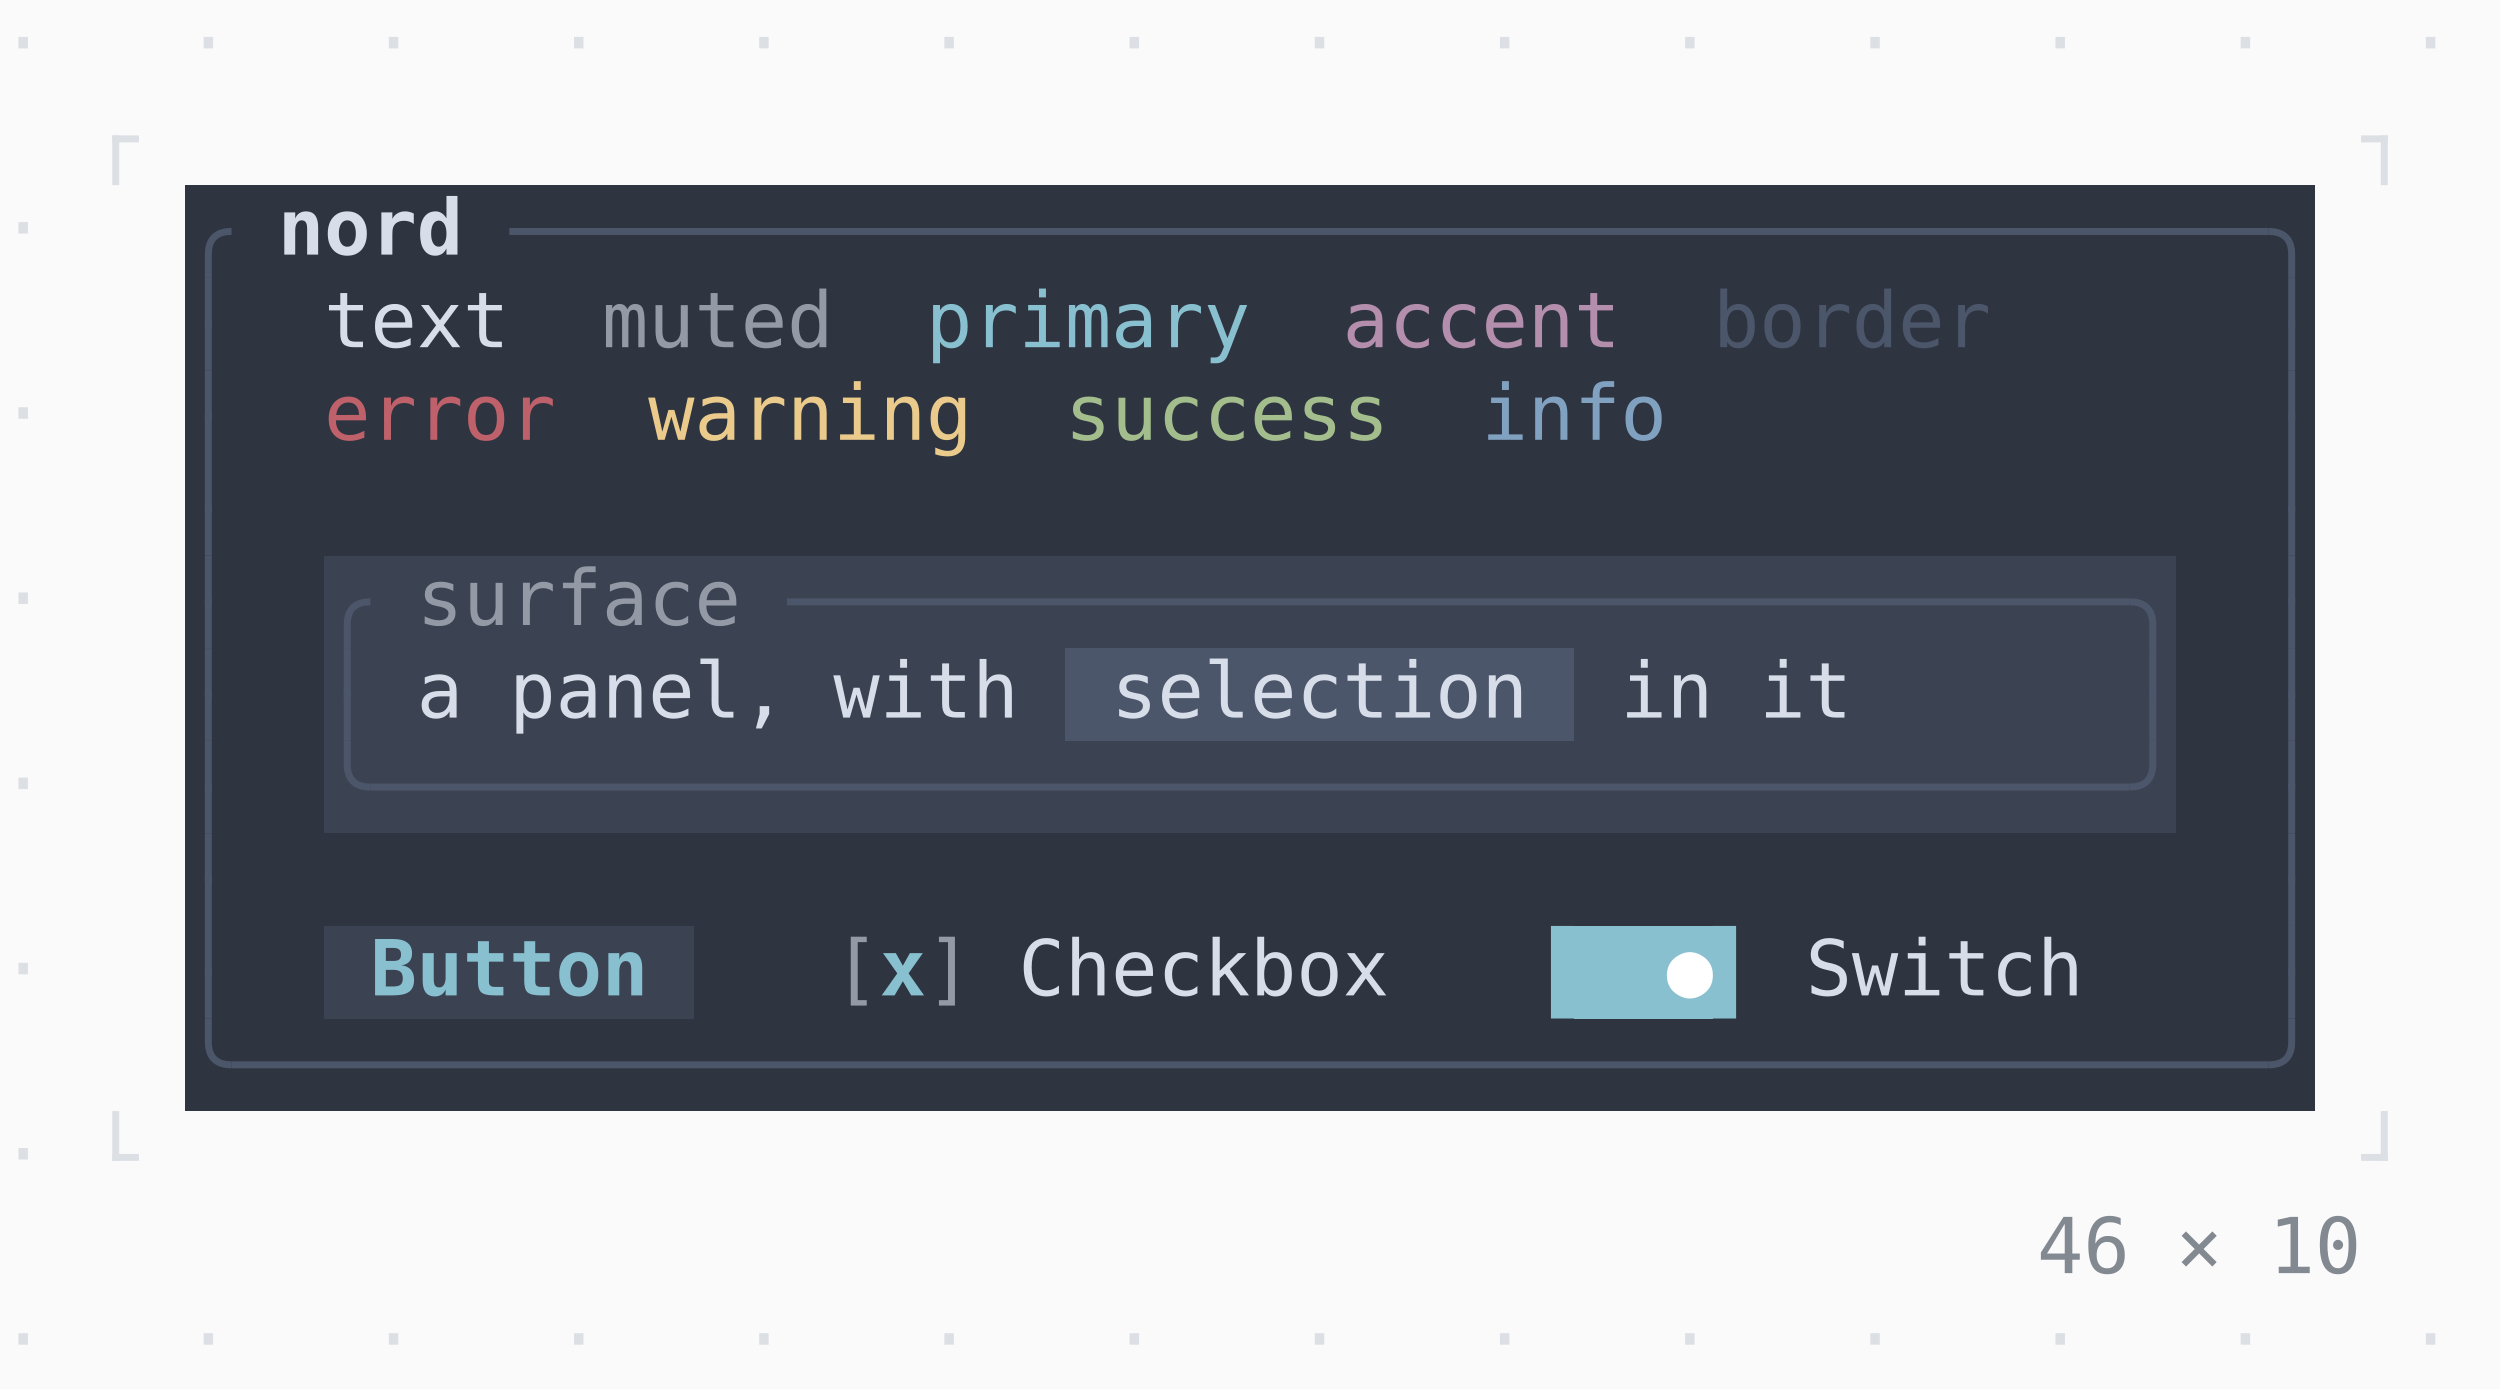
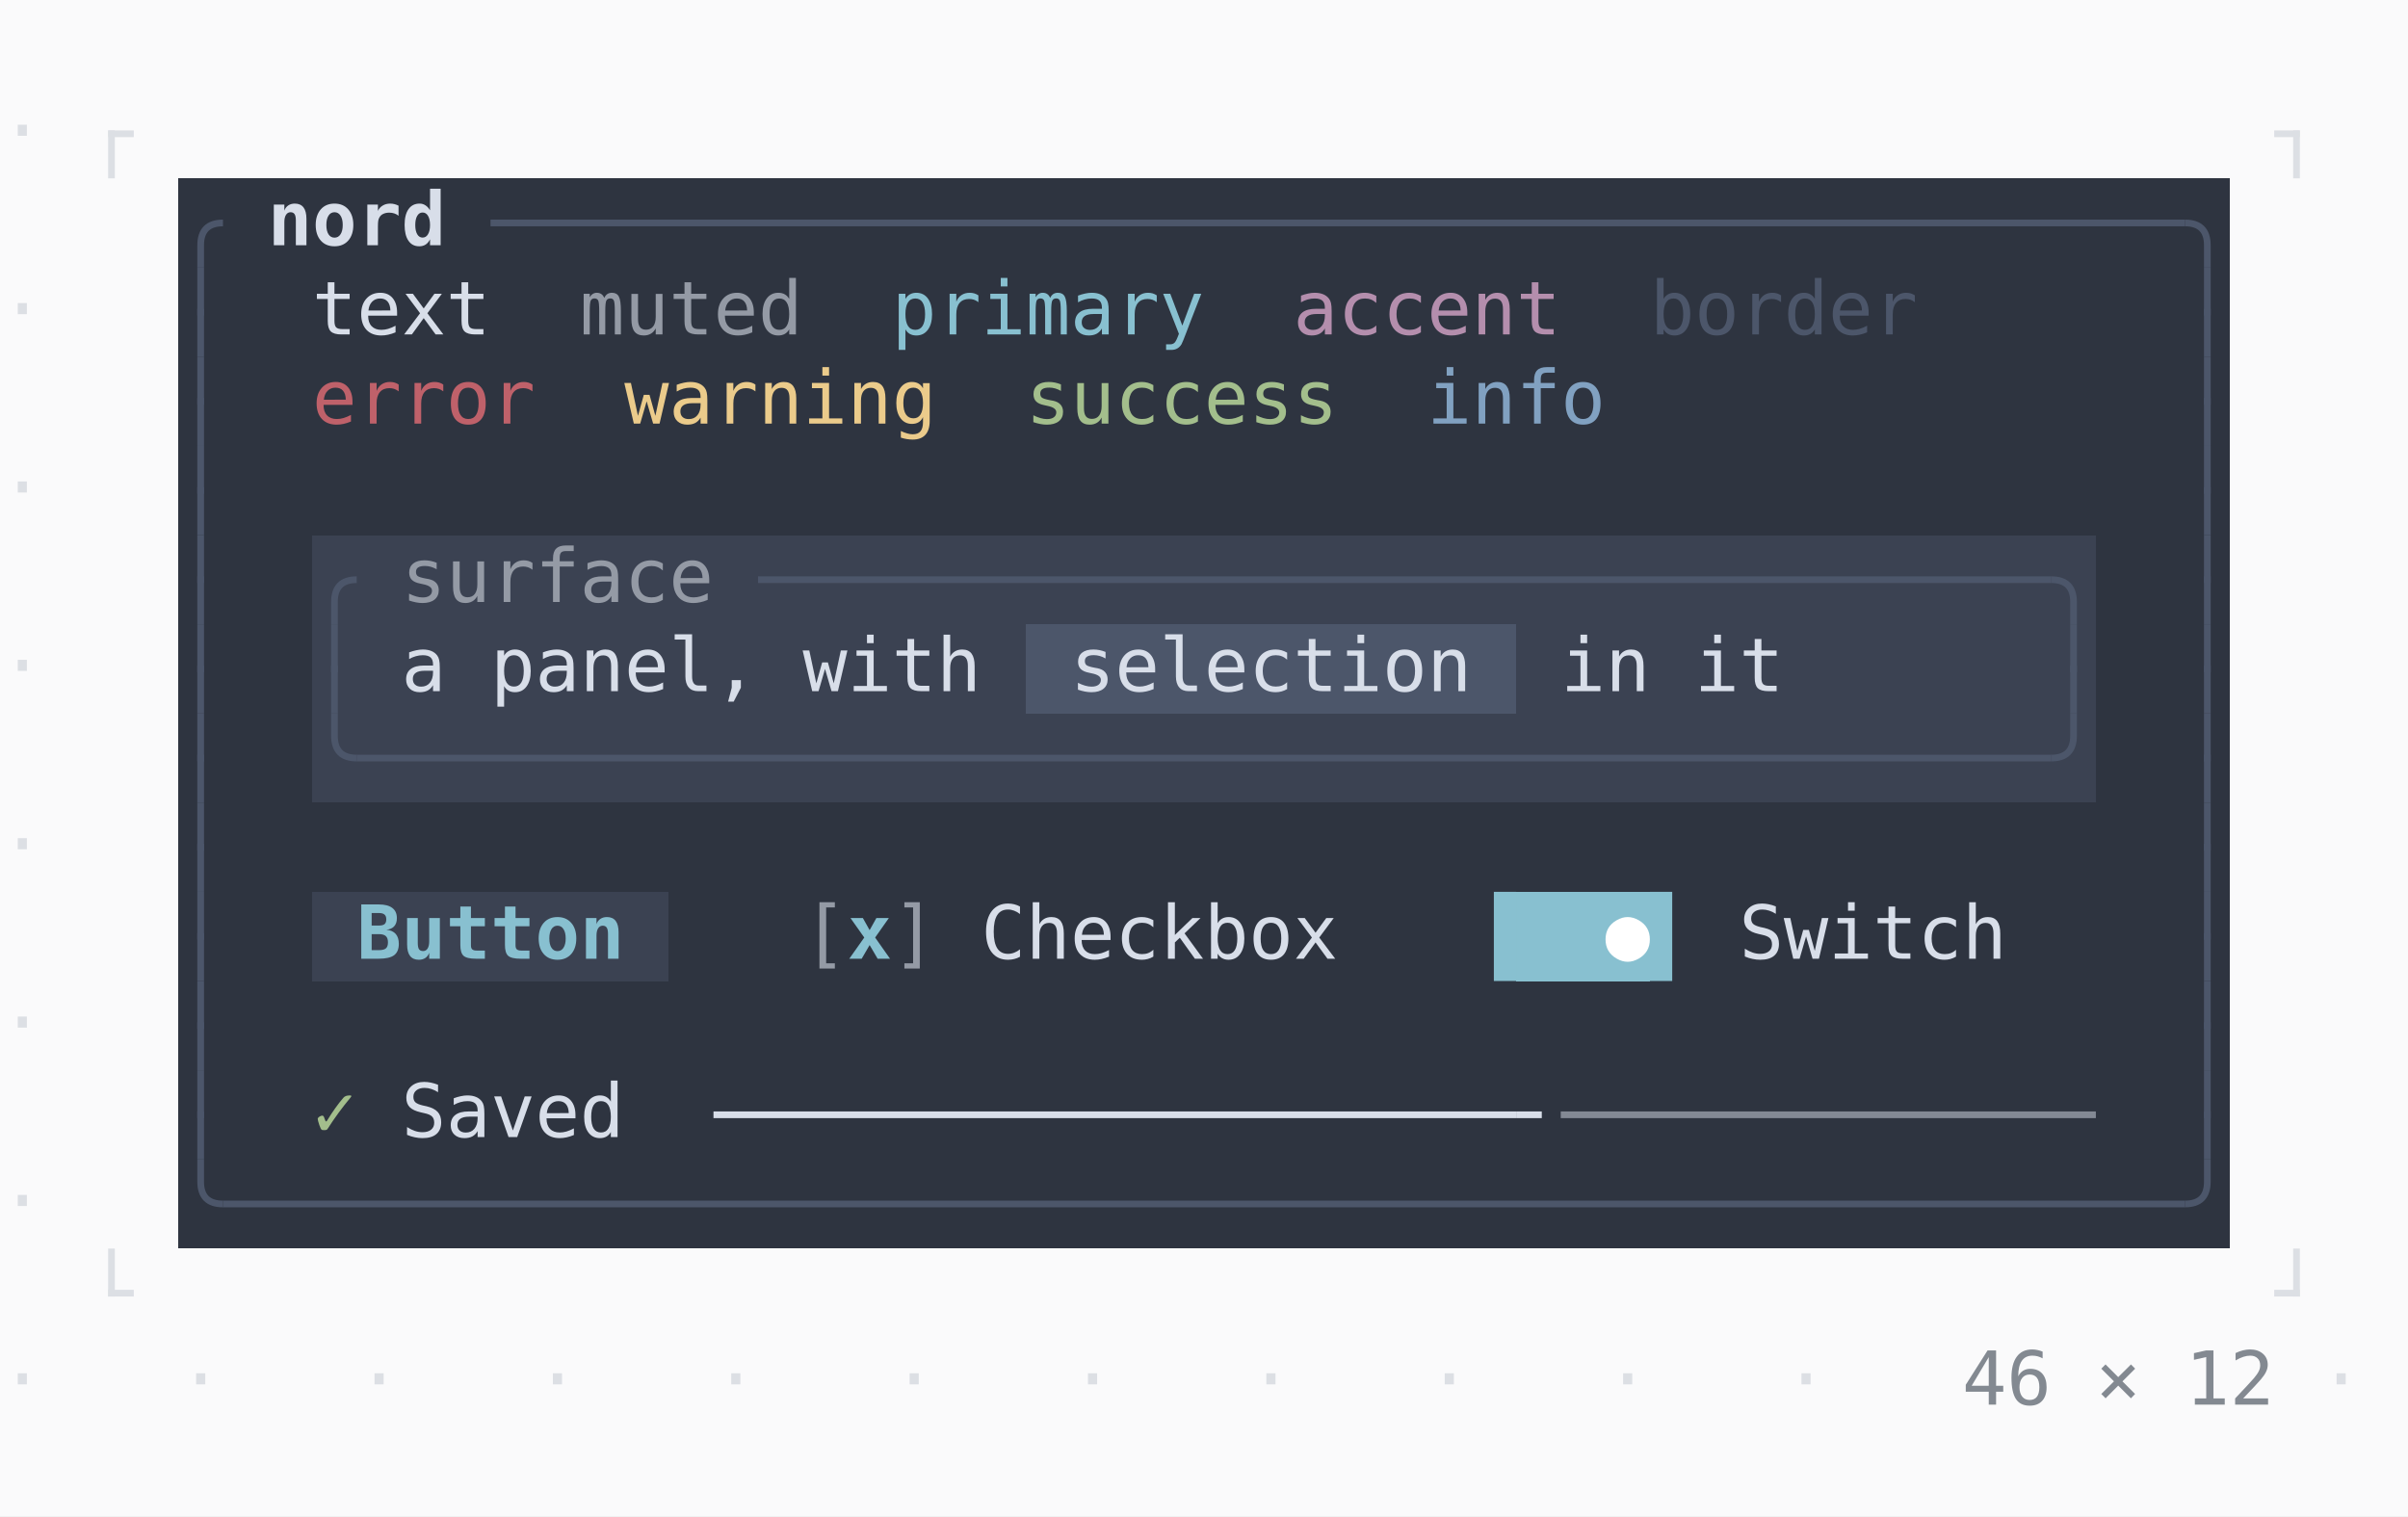
- <svg xmlns="http://www.w3.org/2000/svg" width="540" height="300" viewBox="0 0 540 300">
-   <rect width="540" height="300" fill="#fafafb" />
+ <svg xmlns="http://www.w3.org/2000/svg" width="540" height="340" viewBox="0 0 540 340">
+   <rect width="540" height="340" fill="#fafafb" />
  <g shape-rendering="crispEdges">
    <rect x="40" y="40" width="460" height="20" fill="#2e3440" />
    <rect x="40" y="60" width="460" height="20" fill="#2e3440" />
    <rect x="40" y="80" width="460" height="20" fill="#2e3440" />
    <rect x="40" y="100" width="460" height="20" fill="#2e3440" />
    <rect x="40" y="120" width="30" height="20" fill="#2e3440" />
    <rect x="70" y="120" width="400" height="20" fill="#3b4252" />
    <rect x="470" y="120" width="30" height="20" fill="#2e3440" />
    <rect x="40" y="140" width="30" height="20" fill="#2e3440" />
    <rect x="70" y="140" width="160" height="20" fill="#3b4252" />
    <rect x="230" y="140" width="110" height="20" fill="#4c566a" />
    <rect x="340" y="140" width="130" height="20" fill="#3b4252" />
    <rect x="470" y="140" width="30" height="20" fill="#2e3440" />
    <rect x="40" y="160" width="30" height="20" fill="#2e3440" />
    <rect x="70" y="160" width="400" height="20" fill="#3b4252" />
    <rect x="470" y="160" width="30" height="20" fill="#2e3440" />
    <rect x="40" y="180" width="460" height="20" fill="#2e3440" />
    <rect x="40" y="200" width="30" height="20" fill="#2e3440" />
    <rect x="70" y="200" width="80" height="20" fill="#3b4252" />
    <rect x="150" y="200" width="190" height="20" fill="#2e3440" />
    <rect x="340" y="200" width="30" height="20" fill="#88c0d0" />
    <rect x="370" y="200" width="130" height="20" fill="#2e3440" />
    <rect x="40" y="220" width="460" height="20" fill="#2e3440" />
+     <rect x="40" y="240" width="460" height="20" fill="#2e3440" />
+     <rect x="40" y="260" width="460" height="20" fill="#2e3440" />
  </g>
  <g fill="#dcdfe4">
    <rect x="24.25" y="29.25" width="1.5" height="10.75" />
    <rect x="24.25" y="29.25" width="5.75" height="1.5" />
    <rect x="514.25" y="29.25" width="1.5" height="10.75" />
    <rect x="510" y="29.25" width="5.75" height="1.5" />
-     <rect x="24.25" y="240" width="1.5" height="10.75" />
-     <rect x="24.25" y="249.25" width="5.75" height="1.5" />
-     <rect x="514.25" y="240" width="1.5" height="10.75" />
-     <rect x="510" y="249.25" width="5.75" height="1.5" />
+     <rect x="24.25" y="280" width="1.5" height="10.75" />
+     <rect x="24.25" y="289.25" width="5.75" height="1.5" />
+     <rect x="514.25" y="280" width="1.5" height="10.75" />
+     <rect x="510" y="289.25" width="5.75" height="1.5" />
  </g>
  <g fill="#4c566a">
    <path d="M50 50H50Q45 50 45 55V60" fill="none" stroke="#4c566a" stroke-width="1.5" />
    <rect x="110" y="49.25" width="380" height="1.5" />
    <path d="M490 50H490Q495 50 495 55V60" fill="none" stroke="#4c566a" stroke-width="1.5" />
    <rect x="44.25" y="60" width="1.5" height="10.75" />
    <rect x="44.25" y="69.25" width="1.5" height="10.75" />
    <rect x="494.25" y="60" width="1.5" height="10.75" />
    <rect x="494.25" y="69.25" width="1.5" height="10.75" />
    <rect x="44.25" y="80" width="1.5" height="10.75" />
    <rect x="44.25" y="89.25" width="1.5" height="10.75" />
    <rect x="494.25" y="80" width="1.5" height="10.75" />
    <rect x="494.25" y="89.25" width="1.5" height="10.75" />
    <rect x="44.25" y="100" width="1.5" height="10.75" />
    <rect x="44.25" y="109.25" width="1.5" height="10.75" />
    <rect x="494.25" y="100" width="1.5" height="10.75" />
    <rect x="494.25" y="109.25" width="1.5" height="10.75" />
    <rect x="44.25" y="120" width="1.5" height="10.75" />
    <rect x="44.25" y="129.25" width="1.5" height="10.75" />
    <path d="M80 130H80Q75 130 75 135V140" fill="none" stroke="#4c566a" stroke-width="1.5" />
    <rect x="170" y="129.25" width="290" height="1.5" />
    <path d="M460 130H460Q465 130 465 135V140" fill="none" stroke="#4c566a" stroke-width="1.5" />
    <rect x="494.25" y="120" width="1.5" height="10.75" />
    <rect x="494.25" y="129.25" width="1.5" height="10.75" />
    <rect x="44.25" y="140" width="1.5" height="10.75" />
    <rect x="44.25" y="149.25" width="1.5" height="10.75" />
    <rect x="74.25" y="140" width="1.5" height="10.75" />
    <rect x="74.25" y="149.25" width="1.5" height="10.75" />
    <rect x="464.25" y="140" width="1.5" height="10.75" />
    <rect x="464.25" y="149.25" width="1.5" height="10.75" />
    <rect x="494.25" y="140" width="1.5" height="10.75" />
    <rect x="494.25" y="149.25" width="1.5" height="10.75" />
    <rect x="44.25" y="160" width="1.5" height="10.75" />
    <rect x="44.25" y="169.25" width="1.5" height="10.75" />
    <path d="M80 170H80Q75 170 75 165V160" fill="none" stroke="#4c566a" stroke-width="1.5" />
    <rect x="80" y="169.25" width="380" height="1.5" />
    <path d="M460 170H460Q465 170 465 165V160" fill="none" stroke="#4c566a" stroke-width="1.5" />
    <rect x="494.25" y="160" width="1.5" height="10.75" />
    <rect x="494.25" y="169.25" width="1.5" height="10.75" />
    <rect x="44.25" y="180" width="1.5" height="10.75" />
    <rect x="44.25" y="189.25" width="1.5" height="10.75" />
    <rect x="494.25" y="180" width="1.5" height="10.75" />
    <rect x="494.25" y="189.25" width="1.5" height="10.75" />
    <rect x="44.25" y="200" width="1.5" height="10.75" />
    <rect x="44.25" y="209.25" width="1.5" height="10.75" />
    <rect x="494.25" y="200" width="1.5" height="10.75" />
    <rect x="494.25" y="209.25" width="1.5" height="10.75" />
-     <path d="M50 230H50Q45 230 45 225V220" fill="none" stroke="#4c566a" stroke-width="1.5" />
-     <rect x="50" y="229.25" width="440" height="1.5" />
-     <path d="M490 230H490Q495 230 495 225V220" fill="none" stroke="#4c566a" stroke-width="1.5" />
+     <rect x="44.25" y="220" width="1.5" height="10.75" />
+     <rect x="44.25" y="229.25" width="1.5" height="10.75" />
+     <rect x="494.25" y="220" width="1.5" height="10.75" />
+     <rect x="494.25" y="229.25" width="1.5" height="10.75" />
+     <rect x="44.25" y="240" width="1.5" height="10.75" />
+     <rect x="44.25" y="249.25" width="1.5" height="10.75" />
+     <rect x="494.25" y="240" width="1.5" height="10.75" />
+     <rect x="494.25" y="249.25" width="1.5" height="10.75" />
+     <path d="M50 270H50Q45 270 45 265V260" fill="none" stroke="#4c566a" stroke-width="1.5" />
+     <rect x="50" y="269.25" width="440" height="1.5" />
+     <path d="M490 270H490Q495 270 495 265V260" fill="none" stroke="#4c566a" stroke-width="1.5" />
  </g>
  <g fill="#88c0d0">
    <rect x="335" y="200" width="5" height="20" />
    <rect x="370" y="200" width="5" height="20" />
  </g>
+   <g fill="#d8dee9">
+     <rect x="160" y="249.25" width="180" height="1.5" />
+     <rect x="340" y="249.25" width="5.75" height="1.5" />
+   </g>
+   <g fill="#838994">
+     <rect x="350" y="249.25" width="120" height="1.5" />
+   </g>
  <g font-family="monospace" font-size="16.67" fill="#1f2328">
    <g fill="#dcdfe4">
-       <text x="0" y="15">·</text>
-     </g>
-     <g fill="#dcdfe4">
-       <text x="40" y="15">·</text>
-     </g>
-     <g fill="#dcdfe4">
-       <text x="80" y="15">·</text>
-     </g>
-     <g fill="#dcdfe4">
-       <text x="120" y="15">·</text>
-     </g>
-     <g fill="#dcdfe4">
-       <text x="160" y="15">·</text>
-     </g>
-     <g fill="#dcdfe4">
-       <text x="200" y="15">·</text>
-     </g>
-     <g fill="#dcdfe4">
-       <text x="240" y="15">·</text>
-     </g>
-     <g fill="#dcdfe4">
-       <text x="280" y="15">·</text>
-     </g>
-     <g fill="#dcdfe4">
-       <text x="320" y="15">·</text>
-     </g>
-     <g fill="#dcdfe4">
-       <text x="360" y="15">·</text>
-     </g>
-     <g fill="#dcdfe4">
-       <text x="400" y="15">·</text>
-     </g>
-     <g fill="#dcdfe4">
-       <text x="440" y="15">·</text>
-     </g>
-     <g fill="#dcdfe4">
-       <text x="480" y="15">·</text>
-     </g>
-     <g fill="#dcdfe4">
-       <text x="520" y="15">·</text>
-     </g>
-     <g fill="#dcdfe4">
-       <text x="0" y="55">·</text>
+       <text x="0" y="35">·</text>
    </g>
    <g fill="#d8dee9" font-weight="bold">
      <text x="60" y="55">n</text>
      <text x="70" y="55">o</text>
      <text x="80" y="55">r</text>
      <text x="90" y="55">d</text>
+     </g>
+     <g fill="#dcdfe4">
+       <text x="0" y="75">·</text>
    </g>
    <g fill="#d8dee9">
      <text x="70" y="75">t</text>
      <text x="80" y="75">e</text>
      <text x="90" y="75">x</text>
      <text x="100" y="75">t</text>
    </g>
    <g fill="#949aa5">
      <text x="130" y="75">m</text>
      <text x="140" y="75">u</text>
      <text x="150" y="75">t</text>
      <text x="160" y="75">e</text>
      <text x="170" y="75">d</text>
    </g>
    <g fill="#88c0d0">
      <text x="200" y="75">p</text>
      <text x="210" y="75">r</text>
      <text x="220" y="75">i</text>
      <text x="230" y="75">m</text>
      <text x="240" y="75">a</text>
      <text x="250" y="75">r</text>
      <text x="260" y="75">y</text>
    </g>
    <g fill="#b48ead">
      <text x="290" y="75">a</text>
      <text x="300" y="75">c</text>
      <text x="310" y="75">c</text>
      <text x="320" y="75">e</text>
      <text x="330" y="75">n</text>
      <text x="340" y="75">t</text>
    </g>
    <g fill="#4c566a">
      <text x="370" y="75">b</text>
      <text x="380" y="75">o</text>
      <text x="390" y="75">r</text>
      <text x="400" y="75">d</text>
      <text x="410" y="75">e</text>
      <text x="420" y="75">r</text>
    </g>
-     <g fill="#dcdfe4">
-       <text x="0" y="95">·</text>
-     </g>
    <g fill="#bf616a">
      <text x="70" y="95">e</text>
      <text x="80" y="95">r</text>
      <text x="90" y="95">r</text>
      <text x="100" y="95">o</text>
      <text x="110" y="95">r</text>
    </g>
    <g fill="#ebcb8b">
      <text x="140" y="95">w</text>
      <text x="150" y="95">a</text>
      <text x="160" y="95">r</text>
      <text x="170" y="95">n</text>
      <text x="180" y="95">i</text>
      <text x="190" y="95">n</text>
      <text x="200" y="95">g</text>
    </g>
    <g fill="#a3be8c">
      <text x="230" y="95">s</text>
      <text x="240" y="95">u</text>
      <text x="250" y="95">c</text>
      <text x="260" y="95">c</text>
      <text x="270" y="95">e</text>
      <text x="280" y="95">s</text>
      <text x="290" y="95">s</text>
    </g>
    <g fill="#81a1c1">
      <text x="320" y="95">i</text>
      <text x="330" y="95">n</text>
      <text x="340" y="95">f</text>
      <text x="350" y="95">o</text>
    </g>
    <g fill="#dcdfe4">
-       <text x="0" y="135">·</text>
+       <text x="0" y="115">·</text>
    </g>
    <g fill="#949aa5">
      <text x="90" y="135">s</text>
      <text x="100" y="135">u</text>
      <text x="110" y="135">r</text>
      <text x="120" y="135">f</text>
      <text x="130" y="135">a</text>
      <text x="140" y="135">c</text>
      <text x="150" y="135">e</text>
+     </g>
+     <g fill="#dcdfe4">
+       <text x="0" y="155">·</text>
    </g>
    <g fill="#d8dee9">
      <text x="90" y="155">a</text>
    </g>
    <g fill="#d8dee9">
      <text x="110" y="155">p</text>
      <text x="120" y="155">a</text>
      <text x="130" y="155">n</text>
      <text x="140" y="155">e</text>
      <text x="150" y="155">l</text>
      <text x="160" y="155">,</text>
    </g>
    <g fill="#d8dee9">
      <text x="180" y="155">w</text>
      <text x="190" y="155">i</text>
      <text x="200" y="155">t</text>
      <text x="210" y="155">h</text>
    </g>
    <g fill="#d8dee9">
      <text x="240" y="155">s</text>
      <text x="250" y="155">e</text>
      <text x="260" y="155">l</text>
      <text x="270" y="155">e</text>
      <text x="280" y="155">c</text>
      <text x="290" y="155">t</text>
      <text x="300" y="155">i</text>
      <text x="310" y="155">o</text>
      <text x="320" y="155">n</text>
    </g>
    <g fill="#d8dee9">
      <text x="350" y="155">i</text>
      <text x="360" y="155">n</text>
    </g>
    <g fill="#d8dee9">
      <text x="380" y="155">i</text>
      <text x="390" y="155">t</text>
    </g>
    <g fill="#dcdfe4">
-       <text x="0" y="175">·</text>
-     </g>
-     <g fill="#dcdfe4">
-       <text x="0" y="215">·</text>
+       <text x="0" y="195">·</text>
    </g>
    <g fill="#88c0d0" font-weight="bold">
      <text x="80" y="215">B</text>
      <text x="90" y="215">u</text>
      <text x="100" y="215">t</text>
      <text x="110" y="215">t</text>
      <text x="120" y="215">o</text>
      <text x="130" y="215">n</text>
    </g>
    <g fill="#949aa5">
      <text x="180" y="215">[</text>
    </g>
    <g fill="#88c0d0" font-weight="bold">
      <text x="190" y="215">x</text>
    </g>
    <g fill="#949aa5">
      <text x="200" y="215">]</text>
    </g>
    <g fill="#d8dee9">
      <text x="220" y="215">C</text>
      <text x="230" y="215">h</text>
      <text x="240" y="215">e</text>
      <text x="250" y="215">c</text>
      <text x="260" y="215">k</text>
      <text x="270" y="215">b</text>
      <text x="280" y="215">o</text>
      <text x="290" y="215">x</text>
    </g>
    <g fill="#ffffff">
      <text x="360" y="215">●</text>
    </g>
    <g fill="#d8dee9">
      <text x="390" y="215">S</text>
      <text x="400" y="215">w</text>
      <text x="410" y="215">i</text>
      <text x="420" y="215">t</text>
      <text x="430" y="215">c</text>
      <text x="440" y="215">h</text>
    </g>
    <g fill="#dcdfe4">
-       <text x="0" y="255">·</text>
+       <text x="0" y="235">·</text>
+     </g>
+     <g fill="#a3be8c" font-weight="bold">
+       <text x="70" y="255">✓</text>
+     </g>
+     <g fill="#d8dee9">
+       <text x="90" y="255">S</text>
+       <text x="100" y="255">a</text>
+       <text x="110" y="255">v</text>
+       <text x="120" y="255">e</text>
+       <text x="130" y="255">d</text>
+     </g>
+     <g fill="#dcdfe4">
+       <text x="0" y="275">·</text>
+     </g>
+     <g fill="#dcdfe4">
+       <text x="0" y="315">·</text>
+     </g>
+     <g fill="#dcdfe4">
+       <text x="40" y="315">·</text>
+     </g>
+     <g fill="#dcdfe4">
+       <text x="80" y="315">·</text>
+     </g>
+     <g fill="#dcdfe4">
+       <text x="120" y="315">·</text>
+     </g>
+     <g fill="#dcdfe4">
+       <text x="160" y="315">·</text>
+     </g>
+     <g fill="#dcdfe4">
+       <text x="200" y="315">·</text>
+     </g>
+     <g fill="#dcdfe4">
+       <text x="240" y="315">·</text>
+     </g>
+     <g fill="#dcdfe4">
+       <text x="280" y="315">·</text>
+     </g>
+     <g fill="#dcdfe4">
+       <text x="320" y="315">·</text>
+     </g>
+     <g fill="#dcdfe4">
+       <text x="360" y="315">·</text>
+     </g>
+     <g fill="#dcdfe4">
+       <text x="400" y="315">·</text>
    </g>
    <g fill="#838991">
-       <text x="440" y="275">4</text>
-       <text x="450" y="275">6</text>
+       <text x="440" y="315">4</text>
+       <text x="450" y="315">6</text>
    </g>
    <g fill="#838991">
-       <text x="470" y="275">×</text>
+       <text x="470" y="315">×</text>
    </g>
    <g fill="#838991">
-       <text x="490" y="275">1</text>
-       <text x="500" y="275">0</text>
-     </g>
-     <g fill="#dcdfe4">
-       <text x="0" y="295">·</text>
-     </g>
-     <g fill="#dcdfe4">
-       <text x="40" y="295">·</text>
-     </g>
-     <g fill="#dcdfe4">
-       <text x="80" y="295">·</text>
-     </g>
-     <g fill="#dcdfe4">
-       <text x="120" y="295">·</text>
-     </g>
-     <g fill="#dcdfe4">
-       <text x="160" y="295">·</text>
-     </g>
-     <g fill="#dcdfe4">
-       <text x="200" y="295">·</text>
-     </g>
-     <g fill="#dcdfe4">
-       <text x="240" y="295">·</text>
-     </g>
-     <g fill="#dcdfe4">
-       <text x="280" y="295">·</text>
-     </g>
-     <g fill="#dcdfe4">
-       <text x="320" y="295">·</text>
-     </g>
-     <g fill="#dcdfe4">
-       <text x="360" y="295">·</text>
-     </g>
-     <g fill="#dcdfe4">
-       <text x="400" y="295">·</text>
-     </g>
-     <g fill="#dcdfe4">
-       <text x="440" y="295">·</text>
-     </g>
-     <g fill="#dcdfe4">
-       <text x="480" y="295">·</text>
-     </g>
-     <g fill="#dcdfe4">
-       <text x="520" y="295">·</text>
+       <text x="490" y="315">1</text>
+       <text x="500" y="315">2</text>
+     </g>
+     <g fill="#dcdfe4">
+       <text x="520" y="315">·</text>
    </g>
  </g>
  <g stroke-width="1" />
</svg>
